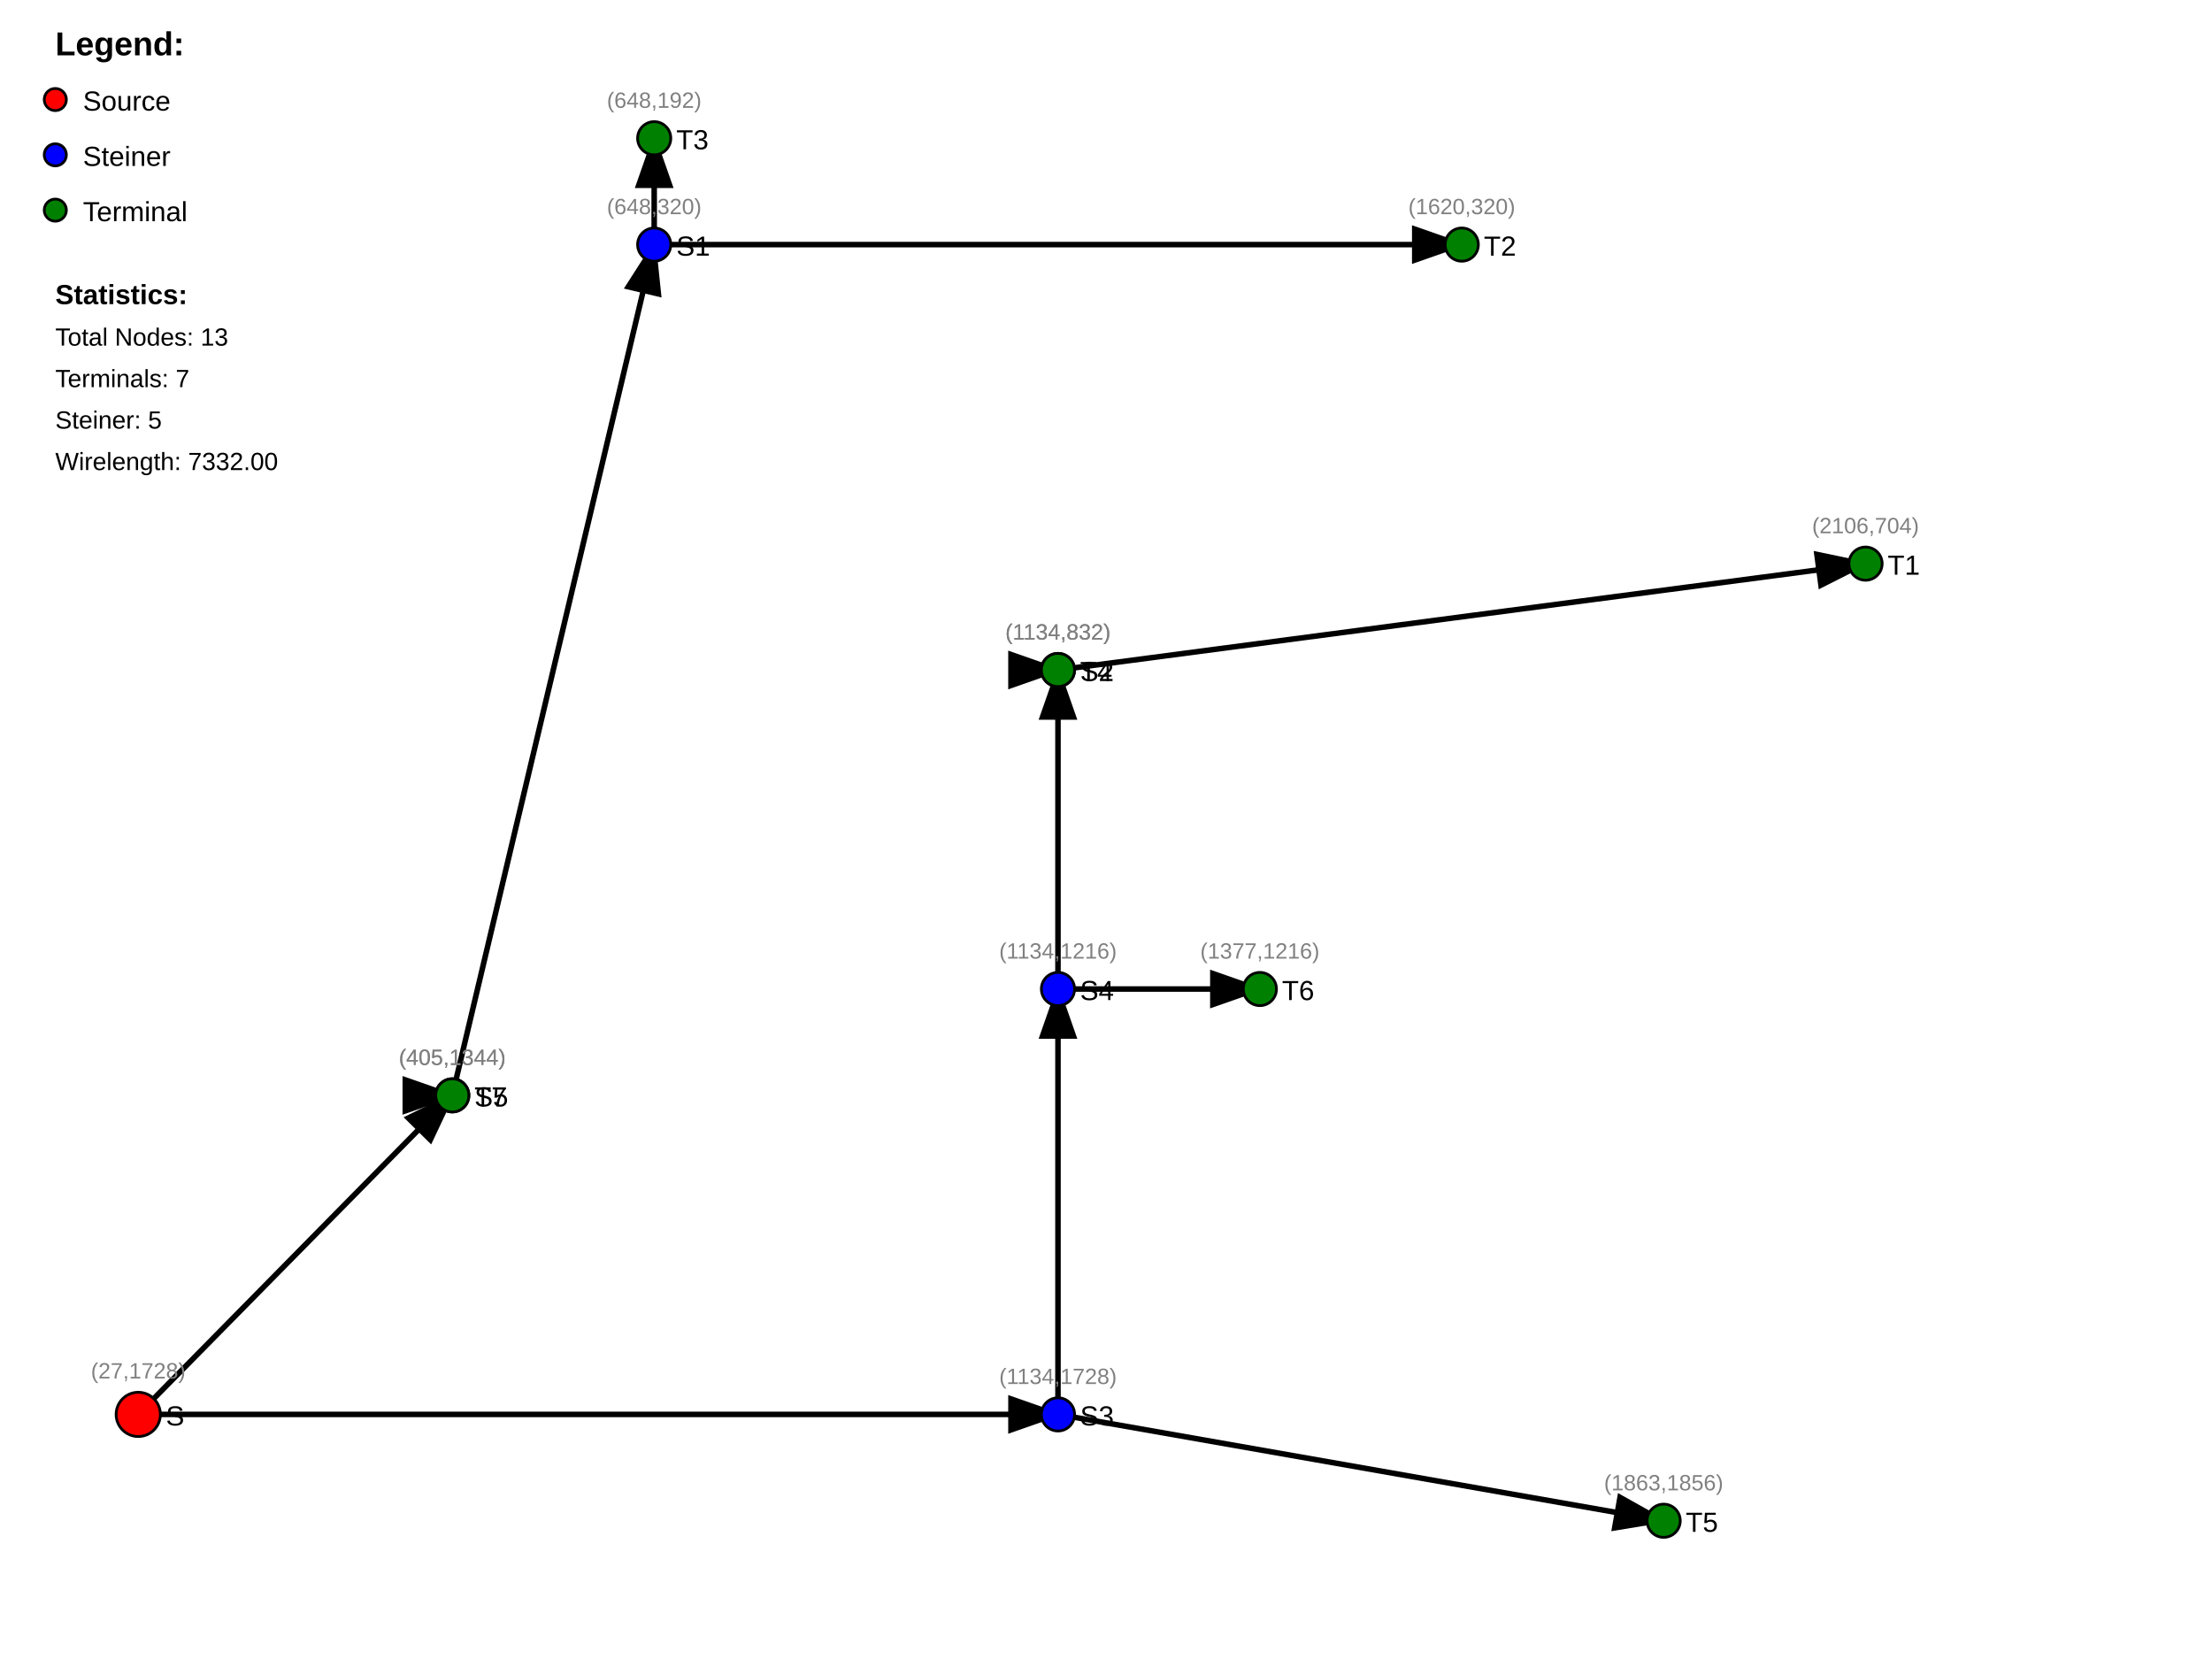
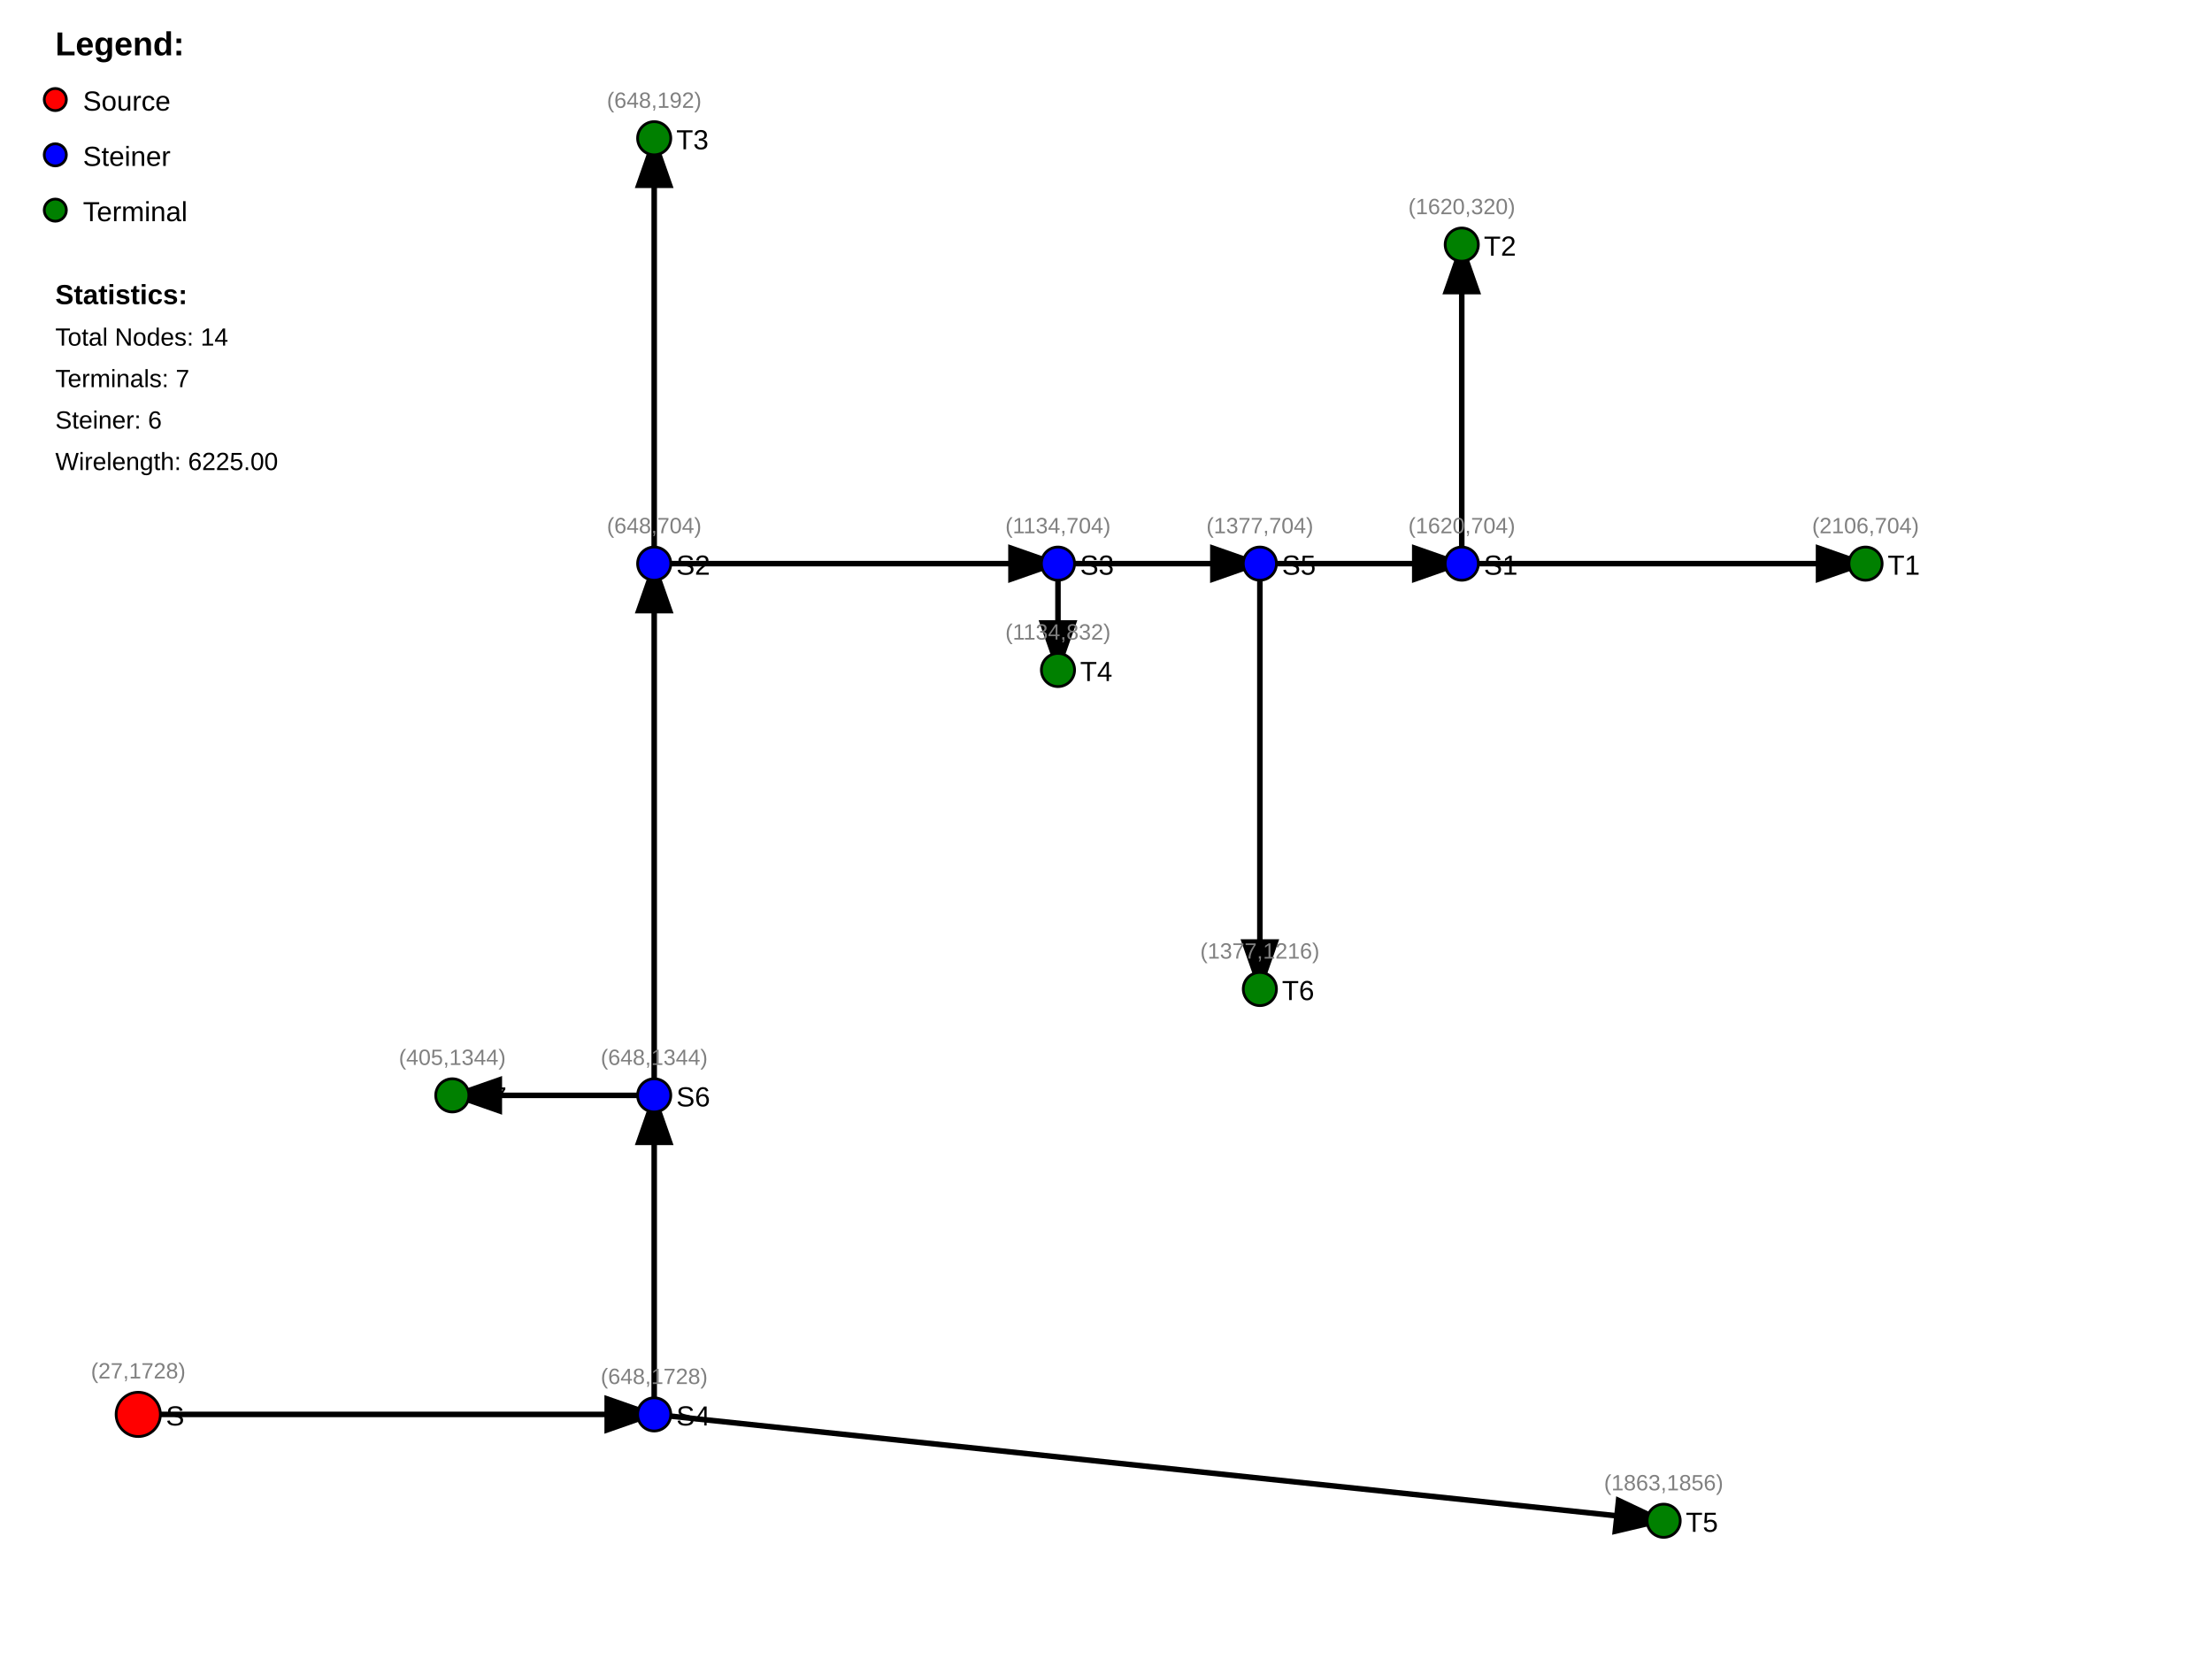
<svg xmlns="http://www.w3.org/2000/svg" width="800" height="600">
  <rect width="100%" height="100%" fill="white" />
  <defs>
    <marker id="arrowhead" markerWidth="10" markerHeight="7" refX="9" refY="3.5" orient="auto">
      <polygon points="0 0, 10 3.5, 0 7" fill="black" />
    </marker>
  </defs>
-   <line x1="50.0" y1="511.538" x2="382.632" y2="511.538" stroke="black" stroke-width="2" marker-end="url(#arrowhead)" />
-   <line x1="50.0" y1="511.538" x2="163.582" y2="396.154" stroke="black" stroke-width="2" marker-end="url(#arrowhead)" />
-   <line x1="382.632" y1="511.538" x2="601.683" y2="550.0" stroke="black" stroke-width="2" marker-end="url(#arrowhead)" />
-   <line x1="382.632" y1="511.538" x2="382.632" y2="357.692" stroke="black" stroke-width="2" marker-end="url(#arrowhead)" />
-   <line x1="382.632" y1="357.692" x2="382.632" y2="242.308" stroke="black" stroke-width="2" marker-end="url(#arrowhead)" />
-   <line x1="382.632" y1="357.692" x2="455.649" y2="357.692" stroke="black" stroke-width="2" marker-end="url(#arrowhead)" />
-   <line x1="382.632" y1="242.308" x2="674.7" y2="203.846" stroke="black" stroke-width="2" marker-end="url(#arrowhead)" />
-   <line x1="382.632" y1="242.308" x2="382.632" y2="242.308" stroke="black" stroke-width="2" marker-end="url(#arrowhead)" />
-   <line x1="163.582" y1="396.154" x2="236.599" y2="88.462" stroke="black" stroke-width="2" marker-end="url(#arrowhead)" />
-   <line x1="163.582" y1="396.154" x2="163.582" y2="396.154" stroke="black" stroke-width="2" marker-end="url(#arrowhead)" />
-   <line x1="236.599" y1="88.462" x2="528.666" y2="88.462" stroke="black" stroke-width="2" marker-end="url(#arrowhead)" />
-   <line x1="236.599" y1="88.462" x2="236.599" y2="50.0" stroke="black" stroke-width="2" marker-end="url(#arrowhead)" />
+   <line x1="50.0" y1="511.538" x2="236.599" y2="511.538" stroke="black" stroke-width="2" marker-end="url(#arrowhead)" />
+   <line x1="236.599" y1="511.538" x2="601.683" y2="550.0" stroke="black" stroke-width="2" marker-end="url(#arrowhead)" />
+   <line x1="236.599" y1="511.538" x2="236.599" y2="396.154" stroke="black" stroke-width="2" marker-end="url(#arrowhead)" />
+   <line x1="236.599" y1="396.154" x2="236.599" y2="203.846" stroke="black" stroke-width="2" marker-end="url(#arrowhead)" />
+   <line x1="236.599" y1="396.154" x2="163.582" y2="396.154" stroke="black" stroke-width="2" marker-end="url(#arrowhead)" />
+   <line x1="236.599" y1="203.846" x2="236.599" y2="50.0" stroke="black" stroke-width="2" marker-end="url(#arrowhead)" />
+   <line x1="236.599" y1="203.846" x2="382.632" y2="203.846" stroke="black" stroke-width="2" marker-end="url(#arrowhead)" />
+   <line x1="382.632" y1="203.846" x2="382.632" y2="242.308" stroke="black" stroke-width="2" marker-end="url(#arrowhead)" />
+   <line x1="382.632" y1="203.846" x2="455.649" y2="203.846" stroke="black" stroke-width="2" marker-end="url(#arrowhead)" />
+   <line x1="455.649" y1="203.846" x2="528.666" y2="203.846" stroke="black" stroke-width="2" marker-end="url(#arrowhead)" />
+   <line x1="455.649" y1="203.846" x2="455.649" y2="357.692" stroke="black" stroke-width="2" marker-end="url(#arrowhead)" />
+   <line x1="528.666" y1="203.846" x2="674.7" y2="203.846" stroke="black" stroke-width="2" marker-end="url(#arrowhead)" />
+   <line x1="528.666" y1="203.846" x2="528.666" y2="88.462" stroke="black" stroke-width="2" marker-end="url(#arrowhead)" />
  <circle cx="50.0" cy="511.538" r="8" fill="red" stroke="black" stroke-width="1" />
  <text x="60.0" y="515.538" font-family="Arial" font-size="10" fill="black">S</text>
  <text x="50.0" y="498.538" font-family="Arial" font-size="8" fill="gray" text-anchor="middle">(27,1728)</text>
  <circle cx="674.7" cy="203.846" r="6" fill="green" stroke="black" stroke-width="1" />
  <text x="682.7" y="207.846" font-family="Arial" font-size="10" fill="black">T1</text>
  <text x="674.7" y="192.846" font-family="Arial" font-size="8" fill="gray" text-anchor="middle">(2106,704)</text>
+   <circle cx="528.666" cy="203.846" r="6" fill="blue" stroke="black" stroke-width="1" />
+   <text x="536.666" y="207.846" font-family="Arial" font-size="10" fill="black">S1</text>
+   <text x="528.666" y="192.846" font-family="Arial" font-size="8" fill="gray" text-anchor="middle">(1620,704)</text>
  <circle cx="528.666" cy="88.462" r="6" fill="green" stroke="black" stroke-width="1" />
  <text x="536.666" y="92.462" font-family="Arial" font-size="10" fill="black">T2</text>
  <text x="528.666" y="77.462" font-family="Arial" font-size="8" fill="gray" text-anchor="middle">(1620,320)</text>
-   <circle cx="236.599" cy="88.462" r="6" fill="blue" stroke="black" stroke-width="1" />
-   <text x="244.599" y="92.462" font-family="Arial" font-size="10" fill="black">S1</text>
-   <text x="236.599" y="77.462" font-family="Arial" font-size="8" fill="gray" text-anchor="middle">(648,320)</text>
+   <circle cx="236.599" cy="203.846" r="6" fill="blue" stroke="black" stroke-width="1" />
+   <text x="244.599" y="207.846" font-family="Arial" font-size="10" fill="black">S2</text>
+   <text x="236.599" y="192.846" font-family="Arial" font-size="8" fill="gray" text-anchor="middle">(648,704)</text>
  <circle cx="236.599" cy="50.0" r="6" fill="green" stroke="black" stroke-width="1" />
  <text x="244.599" y="54.0" font-family="Arial" font-size="10" fill="black">T3</text>
  <text x="236.599" y="39.0" font-family="Arial" font-size="8" fill="gray" text-anchor="middle">(648,192)</text>
-   <circle cx="382.632" cy="242.308" r="6" fill="blue" stroke="black" stroke-width="1" />
-   <text x="390.632" y="246.308" font-family="Arial" font-size="10" fill="black">S2</text>
-   <text x="382.632" y="231.308" font-family="Arial" font-size="8" fill="gray" text-anchor="middle">(1134,832)</text>
+   <circle cx="382.632" cy="203.846" r="6" fill="blue" stroke="black" stroke-width="1" />
+   <text x="390.632" y="207.846" font-family="Arial" font-size="10" fill="black">S3</text>
+   <text x="382.632" y="192.846" font-family="Arial" font-size="8" fill="gray" text-anchor="middle">(1134,704)</text>
  <circle cx="382.632" cy="242.308" r="6" fill="green" stroke="black" stroke-width="1" />
  <text x="390.632" y="246.308" font-family="Arial" font-size="10" fill="black">T4</text>
  <text x="382.632" y="231.308" font-family="Arial" font-size="8" fill="gray" text-anchor="middle">(1134,832)</text>
-   <circle cx="382.632" cy="511.538" r="6" fill="blue" stroke="black" stroke-width="1" />
-   <text x="390.632" y="515.538" font-family="Arial" font-size="10" fill="black">S3</text>
-   <text x="382.632" y="500.538" font-family="Arial" font-size="8" fill="gray" text-anchor="middle">(1134,1728)</text>
+   <circle cx="236.599" cy="511.538" r="6" fill="blue" stroke="black" stroke-width="1" />
+   <text x="244.599" y="515.538" font-family="Arial" font-size="10" fill="black">S4</text>
+   <text x="236.599" y="500.538" font-family="Arial" font-size="8" fill="gray" text-anchor="middle">(648,1728)</text>
  <circle cx="601.683" cy="550.0" r="6" fill="green" stroke="black" stroke-width="1" />
  <text x="609.683" y="554.0" font-family="Arial" font-size="10" fill="black">T5</text>
  <text x="601.683" y="539.0" font-family="Arial" font-size="8" fill="gray" text-anchor="middle">(1863,1856)</text>
-   <circle cx="382.632" cy="357.692" r="6" fill="blue" stroke="black" stroke-width="1" />
-   <text x="390.632" y="361.692" font-family="Arial" font-size="10" fill="black">S4</text>
-   <text x="382.632" y="346.692" font-family="Arial" font-size="8" fill="gray" text-anchor="middle">(1134,1216)</text>
+   <circle cx="455.649" cy="203.846" r="6" fill="blue" stroke="black" stroke-width="1" />
+   <text x="463.649" y="207.846" font-family="Arial" font-size="10" fill="black">S5</text>
+   <text x="455.649" y="192.846" font-family="Arial" font-size="8" fill="gray" text-anchor="middle">(1377,704)</text>
  <circle cx="455.649" cy="357.692" r="6" fill="green" stroke="black" stroke-width="1" />
  <text x="463.649" y="361.692" font-family="Arial" font-size="10" fill="black">T6</text>
  <text x="455.649" y="346.692" font-family="Arial" font-size="8" fill="gray" text-anchor="middle">(1377,1216)</text>
-   <circle cx="163.582" cy="396.154" r="6" fill="blue" stroke="black" stroke-width="1" />
-   <text x="171.582" y="400.154" font-family="Arial" font-size="10" fill="black">S5</text>
-   <text x="163.582" y="385.154" font-family="Arial" font-size="8" fill="gray" text-anchor="middle">(405,1344)</text>
+   <circle cx="236.599" cy="396.154" r="6" fill="blue" stroke="black" stroke-width="1" />
+   <text x="244.599" y="400.154" font-family="Arial" font-size="10" fill="black">S6</text>
+   <text x="236.599" y="385.154" font-family="Arial" font-size="8" fill="gray" text-anchor="middle">(648,1344)</text>
  <circle cx="163.582" cy="396.154" r="6" fill="green" stroke="black" stroke-width="1" />
  <text x="171.582" y="400.154" font-family="Arial" font-size="10" fill="black">T7</text>
  <text x="163.582" y="385.154" font-family="Arial" font-size="8" fill="gray" text-anchor="middle">(405,1344)</text>
  <text x="20" y="20" font-family="Arial" font-size="12" font-weight="bold">Legend:</text>
  <circle cx="20" cy="36" r="4" fill="red" stroke="black" />
  <text x="30" y="40" font-family="Arial" font-size="10">Source</text>
  <circle cx="20" cy="56" r="4" fill="blue" stroke="black" />
  <text x="30" y="60" font-family="Arial" font-size="10">Steiner</text>
  <circle cx="20" cy="76" r="4" fill="green" stroke="black" />
  <text x="30" y="80" font-family="Arial" font-size="10">Terminal</text>
  <text x="20" y="110" font-family="Arial" font-size="10" font-weight="bold">Statistics:</text>
-   <text x="20" y="125" font-family="Arial" font-size="9">Total Nodes: 13</text>
+   <text x="20" y="125" font-family="Arial" font-size="9">Total Nodes: 14</text>
  <text x="20" y="140" font-family="Arial" font-size="9">Terminals: 7</text>
-   <text x="20" y="155" font-family="Arial" font-size="9">Steiner: 5</text>
-   <text x="20" y="170" font-family="Arial" font-size="9">Wirelength: 7332.00</text>
+   <text x="20" y="155" font-family="Arial" font-size="9">Steiner: 6</text>
+   <text x="20" y="170" font-family="Arial" font-size="9">Wirelength: 6225.00</text>
</svg>
